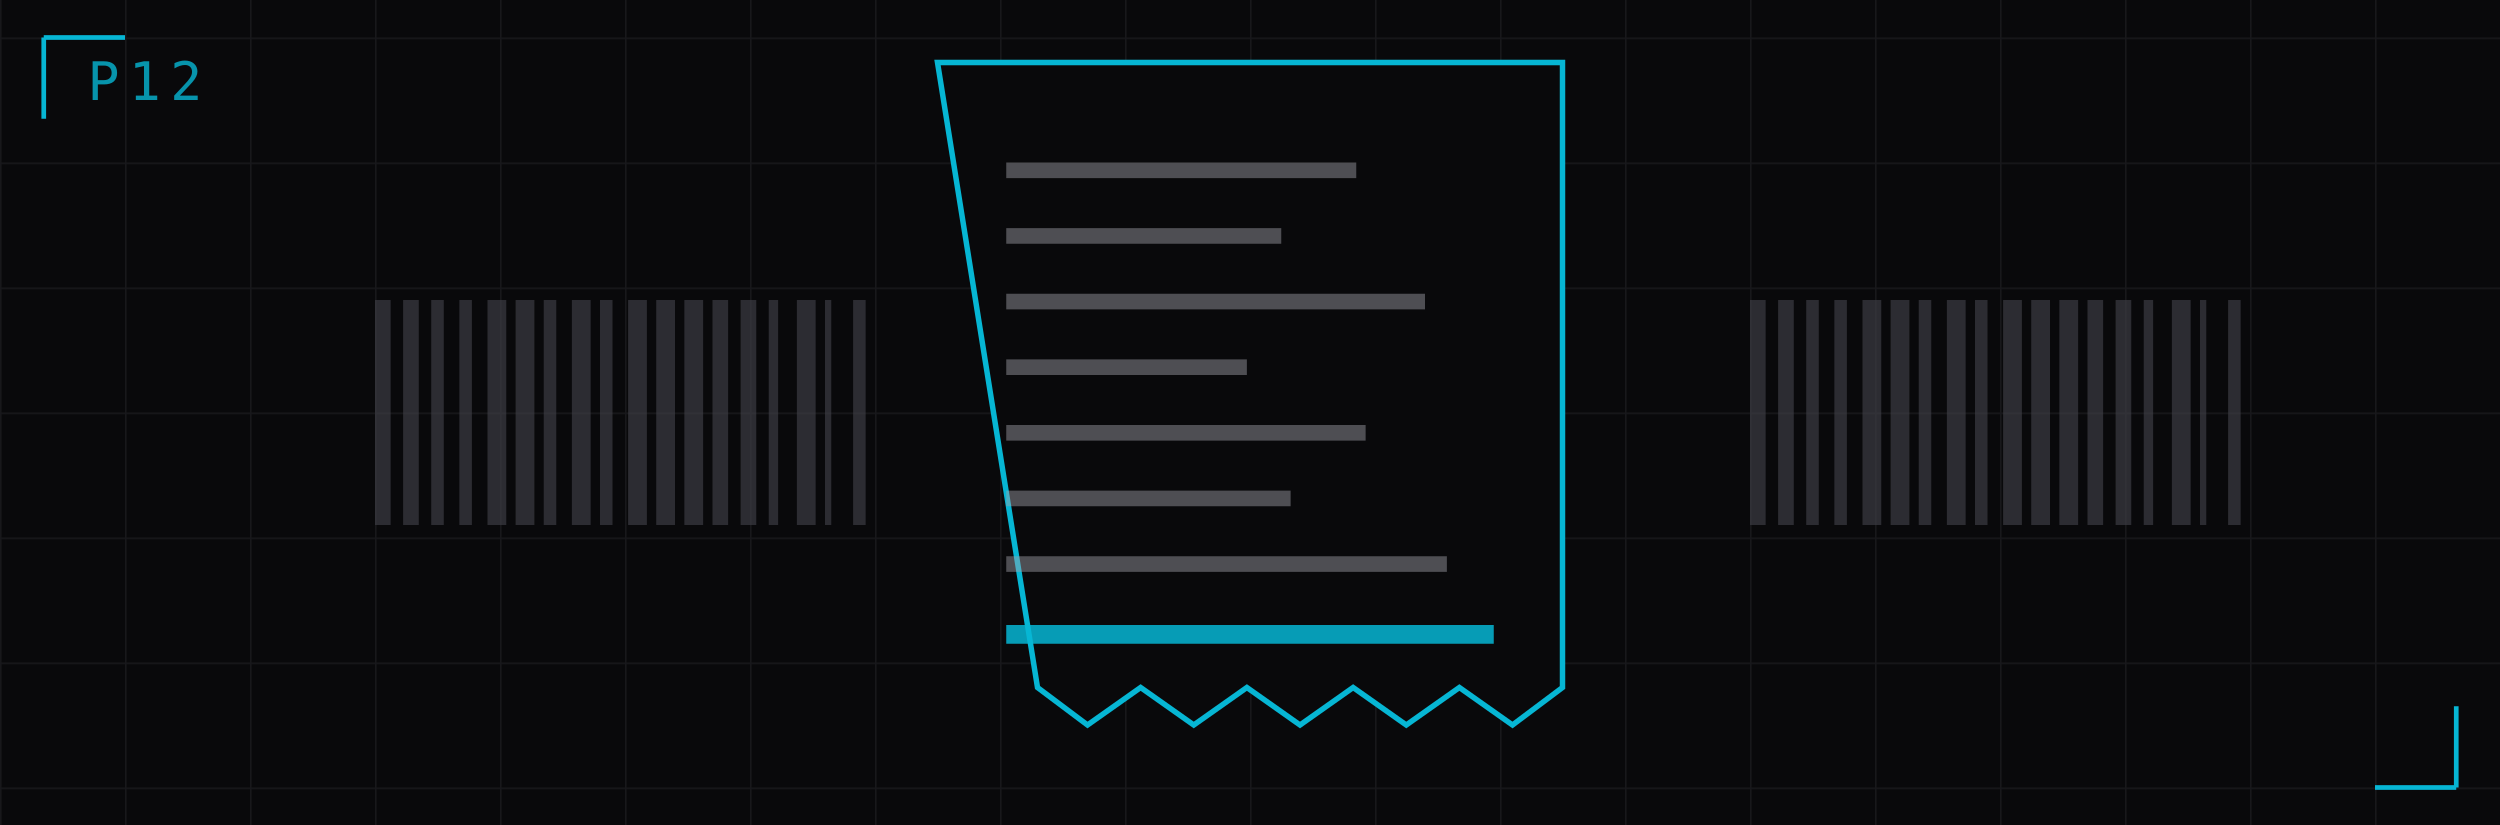
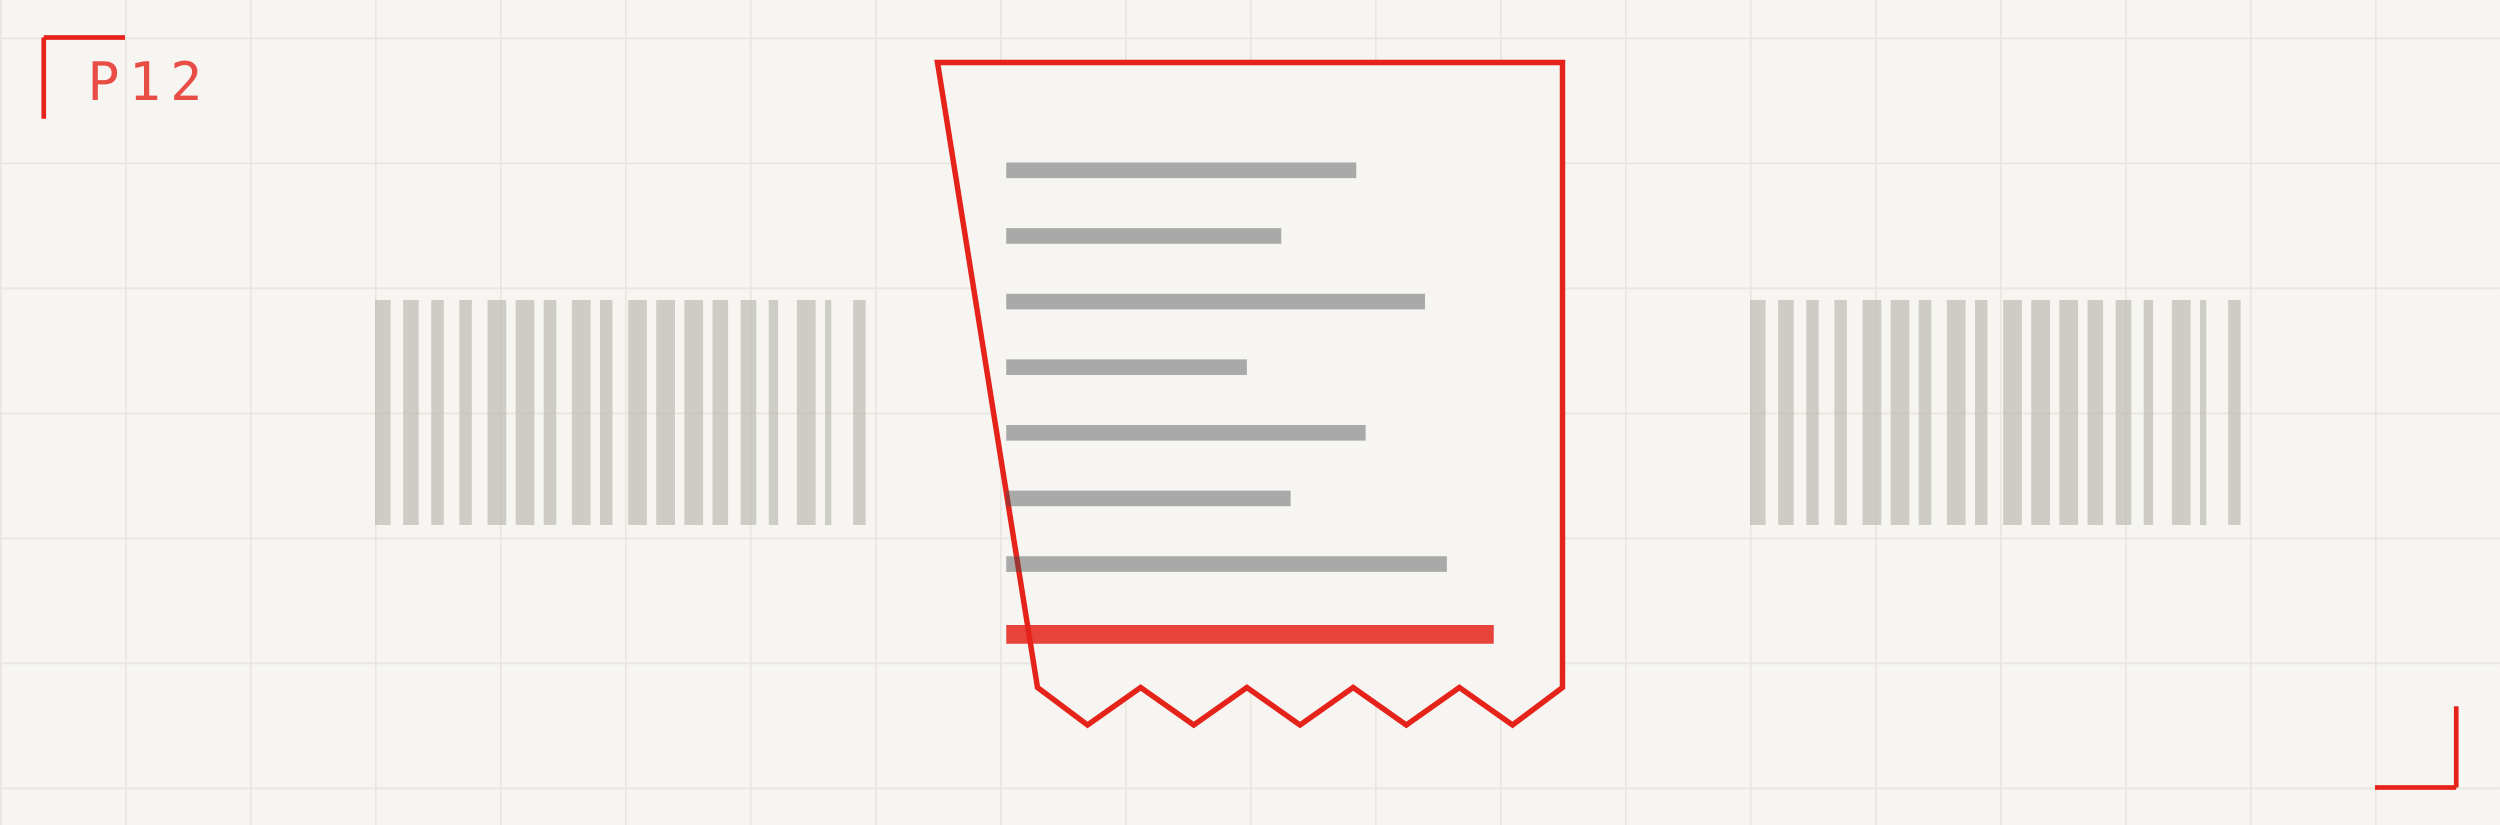
<svg xmlns="http://www.w3.org/2000/svg" viewBox="0 68 800 264" width="800" height="264" role="img" aria-label="BLACKWALL">
  <defs>
    <pattern id="g" width="40" height="40" patternUnits="userSpaceOnUse">
-       <path d="M 40 0 L 0 0 0 40" fill="none" stroke="#18181b" stroke-width="1" />
+       <path d="M 40 0 L 0 0 0 40" fill="none" stroke="#e7e5de" stroke-width="1" />
    </pattern>
  </defs>
-   <rect x="0" y="68" width="800" height="264" fill="#09090b" />
+   <rect x="0" y="68" width="800" height="264" fill="#f6f5f1" />
  <rect x="0" y="68" width="800" height="264" fill="url(#g)" />
-   <path d="M 300 88 h 200 v 200 l -16 12 l -17 -12 l -17 12 l -17 -12 l -17 12 l -17 -12 l -17 12 l -17 -12 l -17 12 l -16 -12 z" fill="#09090b" stroke="#06b6d4" stroke-width="1.75" />
-   <rect x="322" y="120" width="112" height="5" fill="#a1a1aa" opacity="0.45" />
-   <rect x="322" y="141" width="88" height="5" fill="#a1a1aa" opacity="0.45" />
-   <rect x="322" y="162" width="134" height="5" fill="#a1a1aa" opacity="0.45" />
-   <rect x="322" y="183" width="77" height="5" fill="#a1a1aa" opacity="0.45" />
-   <rect x="322" y="204" width="115" height="5" fill="#a1a1aa" opacity="0.45" />
-   <rect x="322" y="225" width="91" height="5" fill="#a1a1aa" opacity="0.45" />
-   <rect x="322" y="246" width="141" height="5" fill="#a1a1aa" opacity="0.45" />
-   <rect x="322" y="268" width="156" height="6" fill="#06b6d4" opacity="0.85" />
-   <rect x="120" y="164" width="5" height="72" fill="#3f3f46" opacity="0.65" />
-   <rect x="560" y="164" width="5" height="72" fill="#3f3f46" opacity="0.65" />
-   <rect x="129" y="164" width="5" height="72" fill="#3f3f46" opacity="0.65" />
-   <rect x="569" y="164" width="5" height="72" fill="#3f3f46" opacity="0.65" />
-   <rect x="138" y="164" width="4" height="72" fill="#3f3f46" opacity="0.65" />
-   <rect x="578" y="164" width="4" height="72" fill="#3f3f46" opacity="0.65" />
-   <rect x="147" y="164" width="4" height="72" fill="#3f3f46" opacity="0.65" />
-   <rect x="587" y="164" width="4" height="72" fill="#3f3f46" opacity="0.65" />
-   <rect x="156" y="164" width="6" height="72" fill="#3f3f46" opacity="0.65" />
-   <rect x="596" y="164" width="6" height="72" fill="#3f3f46" opacity="0.65" />
-   <rect x="165" y="164" width="6" height="72" fill="#3f3f46" opacity="0.65" />
-   <rect x="605" y="164" width="6" height="72" fill="#3f3f46" opacity="0.65" />
-   <rect x="174" y="164" width="4" height="72" fill="#3f3f46" opacity="0.65" />
-   <rect x="614" y="164" width="4" height="72" fill="#3f3f46" opacity="0.65" />
-   <rect x="183" y="164" width="6" height="72" fill="#3f3f46" opacity="0.65" />
-   <rect x="623" y="164" width="6" height="72" fill="#3f3f46" opacity="0.65" />
-   <rect x="192" y="164" width="4" height="72" fill="#3f3f46" opacity="0.65" />
-   <rect x="632" y="164" width="4" height="72" fill="#3f3f46" opacity="0.65" />
-   <rect x="201" y="164" width="6" height="72" fill="#3f3f46" opacity="0.65" />
-   <rect x="641" y="164" width="6" height="72" fill="#3f3f46" opacity="0.65" />
-   <rect x="210" y="164" width="6" height="72" fill="#3f3f46" opacity="0.65" />
-   <rect x="650" y="164" width="6" height="72" fill="#3f3f46" opacity="0.65" />
-   <rect x="219" y="164" width="6" height="72" fill="#3f3f46" opacity="0.65" />
-   <rect x="659" y="164" width="6" height="72" fill="#3f3f46" opacity="0.65" />
-   <rect x="228" y="164" width="5" height="72" fill="#3f3f46" opacity="0.65" />
-   <rect x="668" y="164" width="5" height="72" fill="#3f3f46" opacity="0.65" />
-   <rect x="237" y="164" width="5" height="72" fill="#3f3f46" opacity="0.65" />
-   <rect x="677" y="164" width="5" height="72" fill="#3f3f46" opacity="0.65" />
-   <rect x="246" y="164" width="3" height="72" fill="#3f3f46" opacity="0.65" />
-   <rect x="686" y="164" width="3" height="72" fill="#3f3f46" opacity="0.65" />
-   <rect x="255" y="164" width="6" height="72" fill="#3f3f46" opacity="0.65" />
-   <rect x="695" y="164" width="6" height="72" fill="#3f3f46" opacity="0.65" />
-   <rect x="264" y="164" width="2" height="72" fill="#3f3f46" opacity="0.65" />
-   <rect x="704" y="164" width="2" height="72" fill="#3f3f46" opacity="0.65" />
-   <rect x="273" y="164" width="4" height="72" fill="#3f3f46" opacity="0.65" />
-   <rect x="713" y="164" width="4" height="72" fill="#3f3f46" opacity="0.65" />
-   <text x="28" y="100" font-family="ui-monospace,SFMono-Regular,Menlo,monospace" font-size="17" fill="#06b6d4" letter-spacing="3" opacity="0.8">P12</text>
-   <path d="M 14 80 h 26 M 14 80 v 26" stroke="#06b6d4" stroke-width="1.5" fill="none" />
-   <path d="M 786 320 h -26 M 786 320 v -26" stroke="#06b6d4" stroke-width="1.5" fill="none" />
+   <path d="M 300 88 h 200 v 200 l -16 12 l -17 -12 l -17 12 l -17 -12 l -17 12 l -17 -12 l -17 12 l -17 -12 l -17 12 l -16 -12 z" fill="#f6f5f1" stroke="#e5231b" stroke-width="1.75" />
+   <rect x="322" y="120" width="112" height="5" fill="#4a4c50" opacity="0.45" />
+   <rect x="322" y="141" width="88" height="5" fill="#4a4c50" opacity="0.45" />
+   <rect x="322" y="162" width="134" height="5" fill="#4a4c50" opacity="0.45" />
+   <rect x="322" y="183" width="77" height="5" fill="#4a4c50" opacity="0.45" />
+   <rect x="322" y="204" width="115" height="5" fill="#4a4c50" opacity="0.45" />
+   <rect x="322" y="225" width="91" height="5" fill="#4a4c50" opacity="0.45" />
+   <rect x="322" y="246" width="141" height="5" fill="#4a4c50" opacity="0.45" />
+   <rect x="322" y="268" width="156" height="6" fill="#e5231b" opacity="0.85" />
+   <rect x="120" y="164" width="5" height="72" fill="#b9b7ae" opacity="0.65" />
+   <rect x="560" y="164" width="5" height="72" fill="#b9b7ae" opacity="0.65" />
+   <rect x="129" y="164" width="5" height="72" fill="#b9b7ae" opacity="0.65" />
+   <rect x="569" y="164" width="5" height="72" fill="#b9b7ae" opacity="0.65" />
+   <rect x="138" y="164" width="4" height="72" fill="#b9b7ae" opacity="0.65" />
+   <rect x="578" y="164" width="4" height="72" fill="#b9b7ae" opacity="0.65" />
+   <rect x="147" y="164" width="4" height="72" fill="#b9b7ae" opacity="0.65" />
+   <rect x="587" y="164" width="4" height="72" fill="#b9b7ae" opacity="0.65" />
+   <rect x="156" y="164" width="6" height="72" fill="#b9b7ae" opacity="0.65" />
+   <rect x="596" y="164" width="6" height="72" fill="#b9b7ae" opacity="0.65" />
+   <rect x="165" y="164" width="6" height="72" fill="#b9b7ae" opacity="0.65" />
+   <rect x="605" y="164" width="6" height="72" fill="#b9b7ae" opacity="0.65" />
+   <rect x="174" y="164" width="4" height="72" fill="#b9b7ae" opacity="0.65" />
+   <rect x="614" y="164" width="4" height="72" fill="#b9b7ae" opacity="0.65" />
+   <rect x="183" y="164" width="6" height="72" fill="#b9b7ae" opacity="0.65" />
+   <rect x="623" y="164" width="6" height="72" fill="#b9b7ae" opacity="0.65" />
+   <rect x="192" y="164" width="4" height="72" fill="#b9b7ae" opacity="0.65" />
+   <rect x="632" y="164" width="4" height="72" fill="#b9b7ae" opacity="0.65" />
+   <rect x="201" y="164" width="6" height="72" fill="#b9b7ae" opacity="0.65" />
+   <rect x="641" y="164" width="6" height="72" fill="#b9b7ae" opacity="0.65" />
+   <rect x="210" y="164" width="6" height="72" fill="#b9b7ae" opacity="0.65" />
+   <rect x="650" y="164" width="6" height="72" fill="#b9b7ae" opacity="0.65" />
+   <rect x="219" y="164" width="6" height="72" fill="#b9b7ae" opacity="0.65" />
+   <rect x="659" y="164" width="6" height="72" fill="#b9b7ae" opacity="0.65" />
+   <rect x="228" y="164" width="5" height="72" fill="#b9b7ae" opacity="0.65" />
+   <rect x="668" y="164" width="5" height="72" fill="#b9b7ae" opacity="0.65" />
+   <rect x="237" y="164" width="5" height="72" fill="#b9b7ae" opacity="0.65" />
+   <rect x="677" y="164" width="5" height="72" fill="#b9b7ae" opacity="0.65" />
+   <rect x="246" y="164" width="3" height="72" fill="#b9b7ae" opacity="0.65" />
+   <rect x="686" y="164" width="3" height="72" fill="#b9b7ae" opacity="0.65" />
+   <rect x="255" y="164" width="6" height="72" fill="#b9b7ae" opacity="0.65" />
+   <rect x="695" y="164" width="6" height="72" fill="#b9b7ae" opacity="0.65" />
+   <rect x="264" y="164" width="2" height="72" fill="#b9b7ae" opacity="0.65" />
+   <rect x="704" y="164" width="2" height="72" fill="#b9b7ae" opacity="0.65" />
+   <rect x="273" y="164" width="4" height="72" fill="#b9b7ae" opacity="0.65" />
+   <rect x="713" y="164" width="4" height="72" fill="#b9b7ae" opacity="0.65" />
+   <text x="28" y="100" font-family="ui-monospace,SFMono-Regular,Menlo,monospace" font-size="17" fill="#e5231b" letter-spacing="3" opacity="0.8">P12</text>
+   <path d="M 14 80 h 26 M 14 80 v 26" stroke="#e5231b" stroke-width="1.5" fill="none" />
+   <path d="M 786 320 h -26 M 786 320 v -26" stroke="#e5231b" stroke-width="1.5" fill="none" />
</svg>
